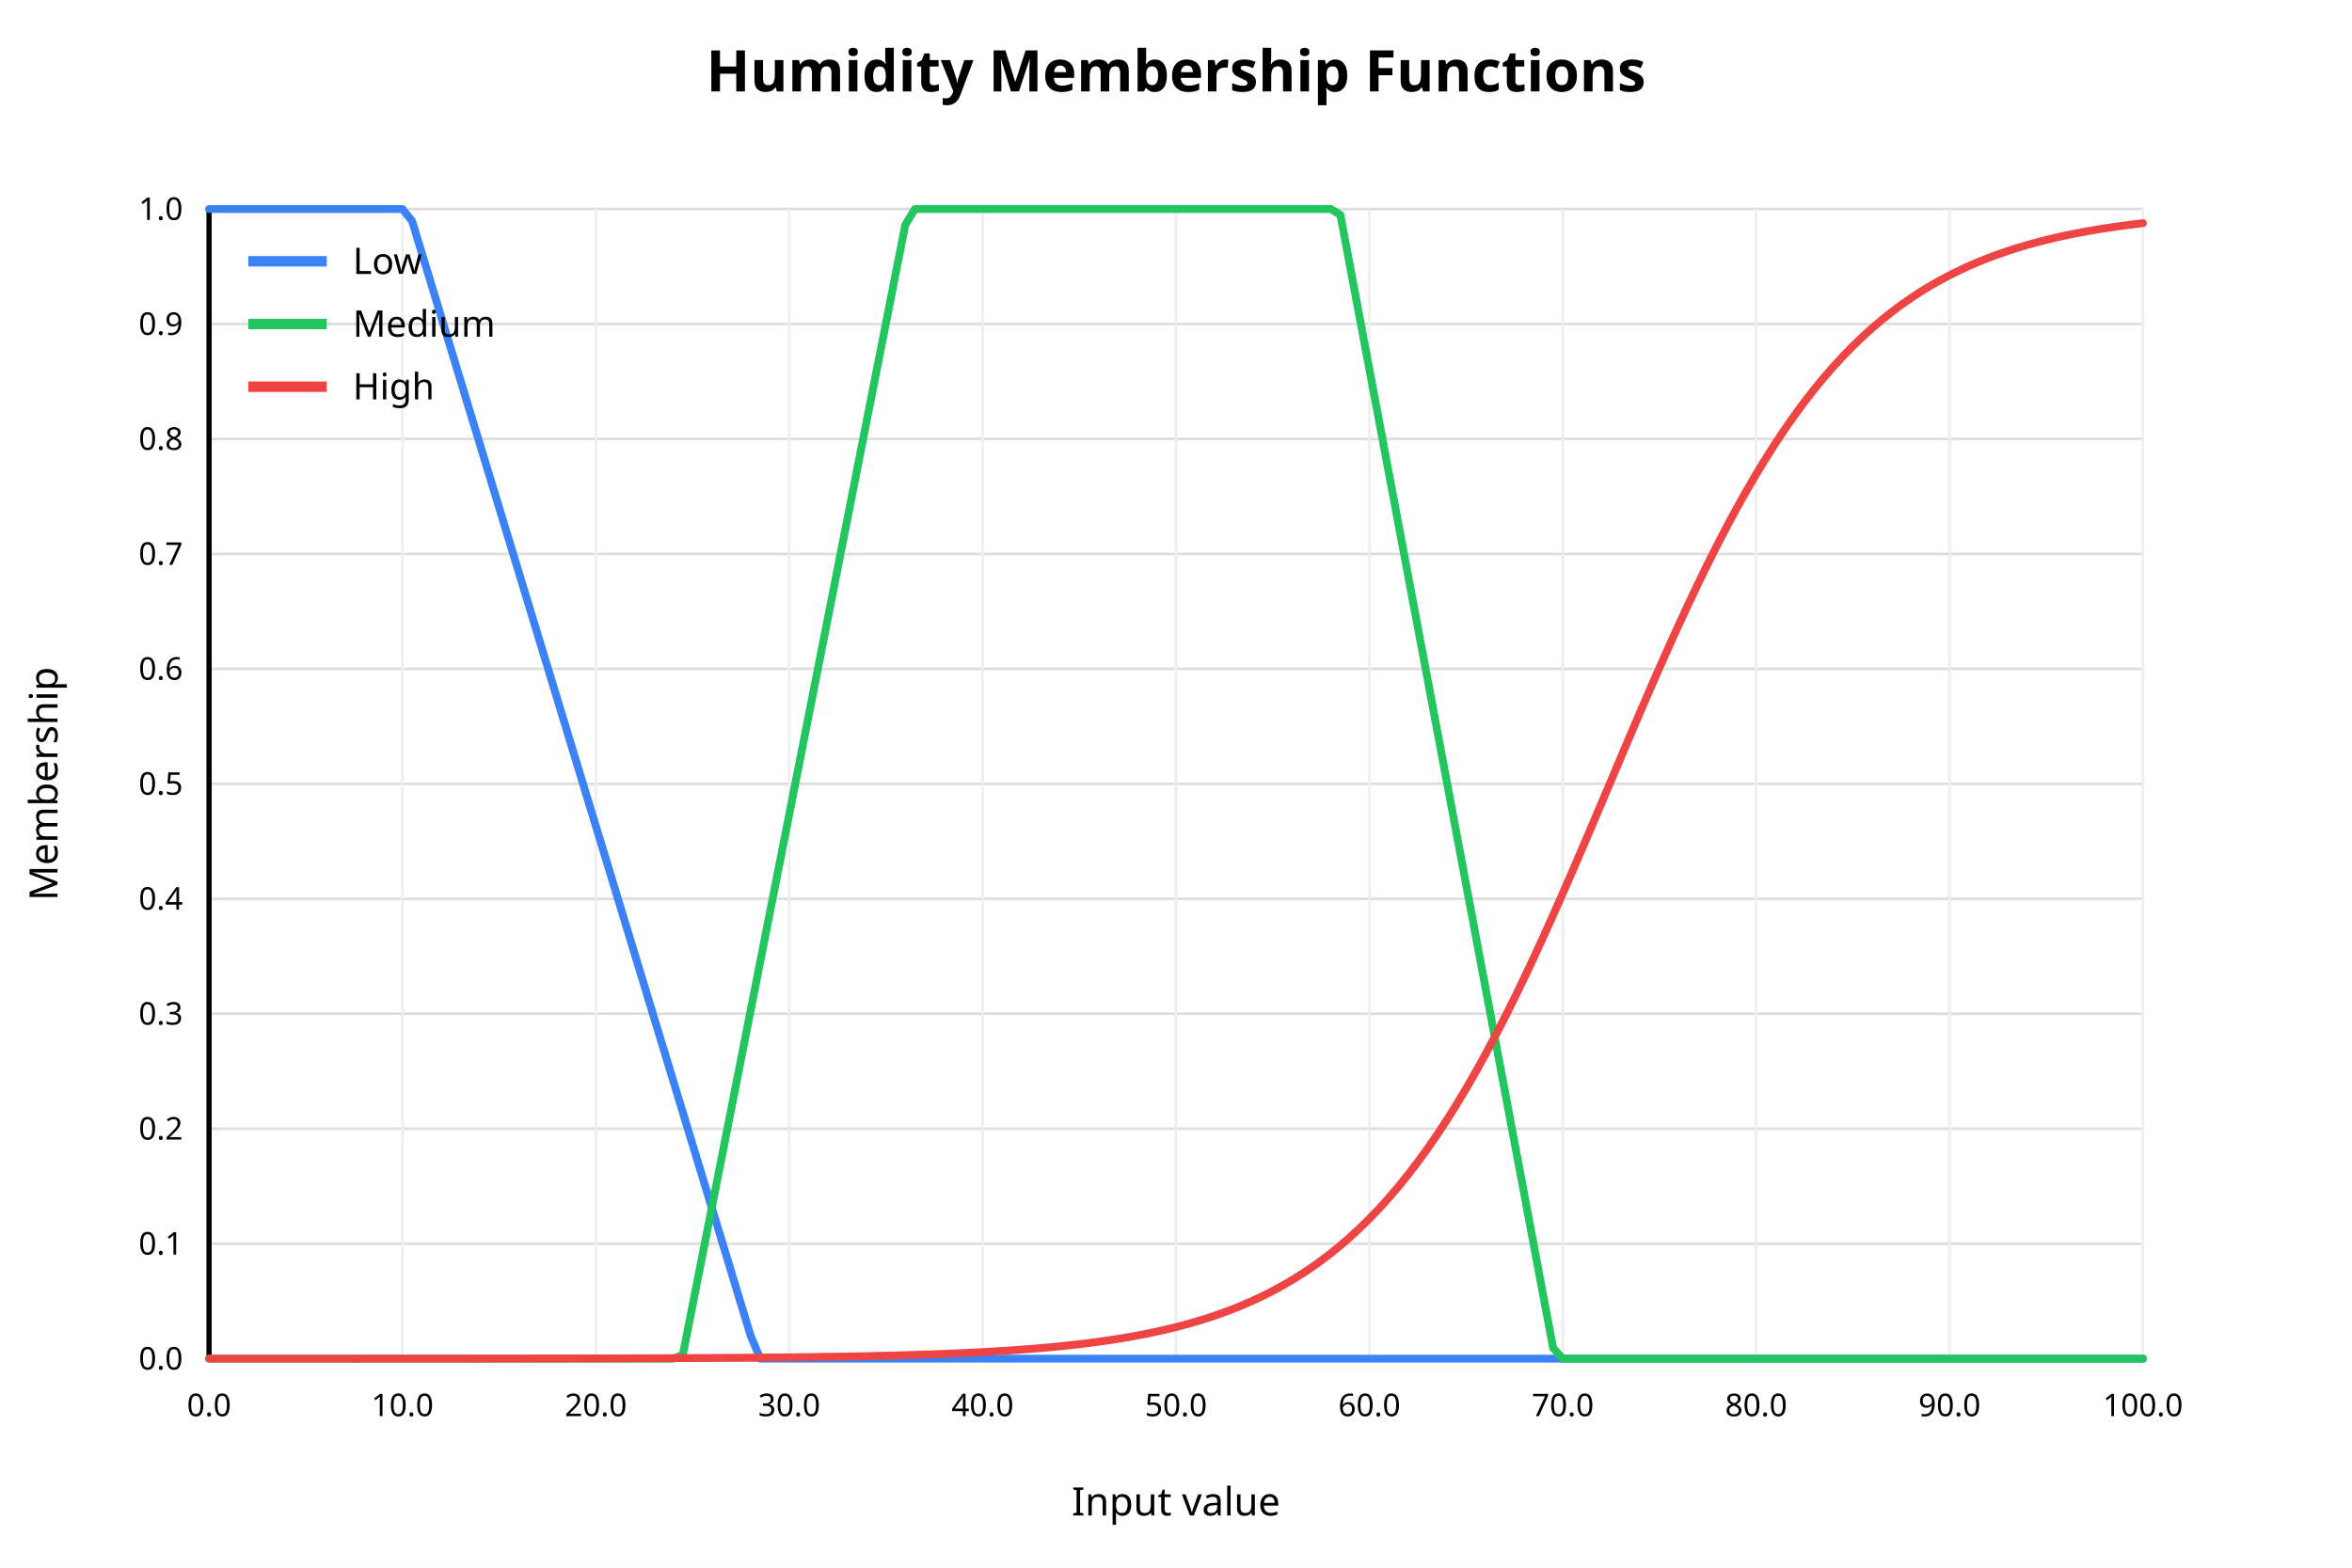
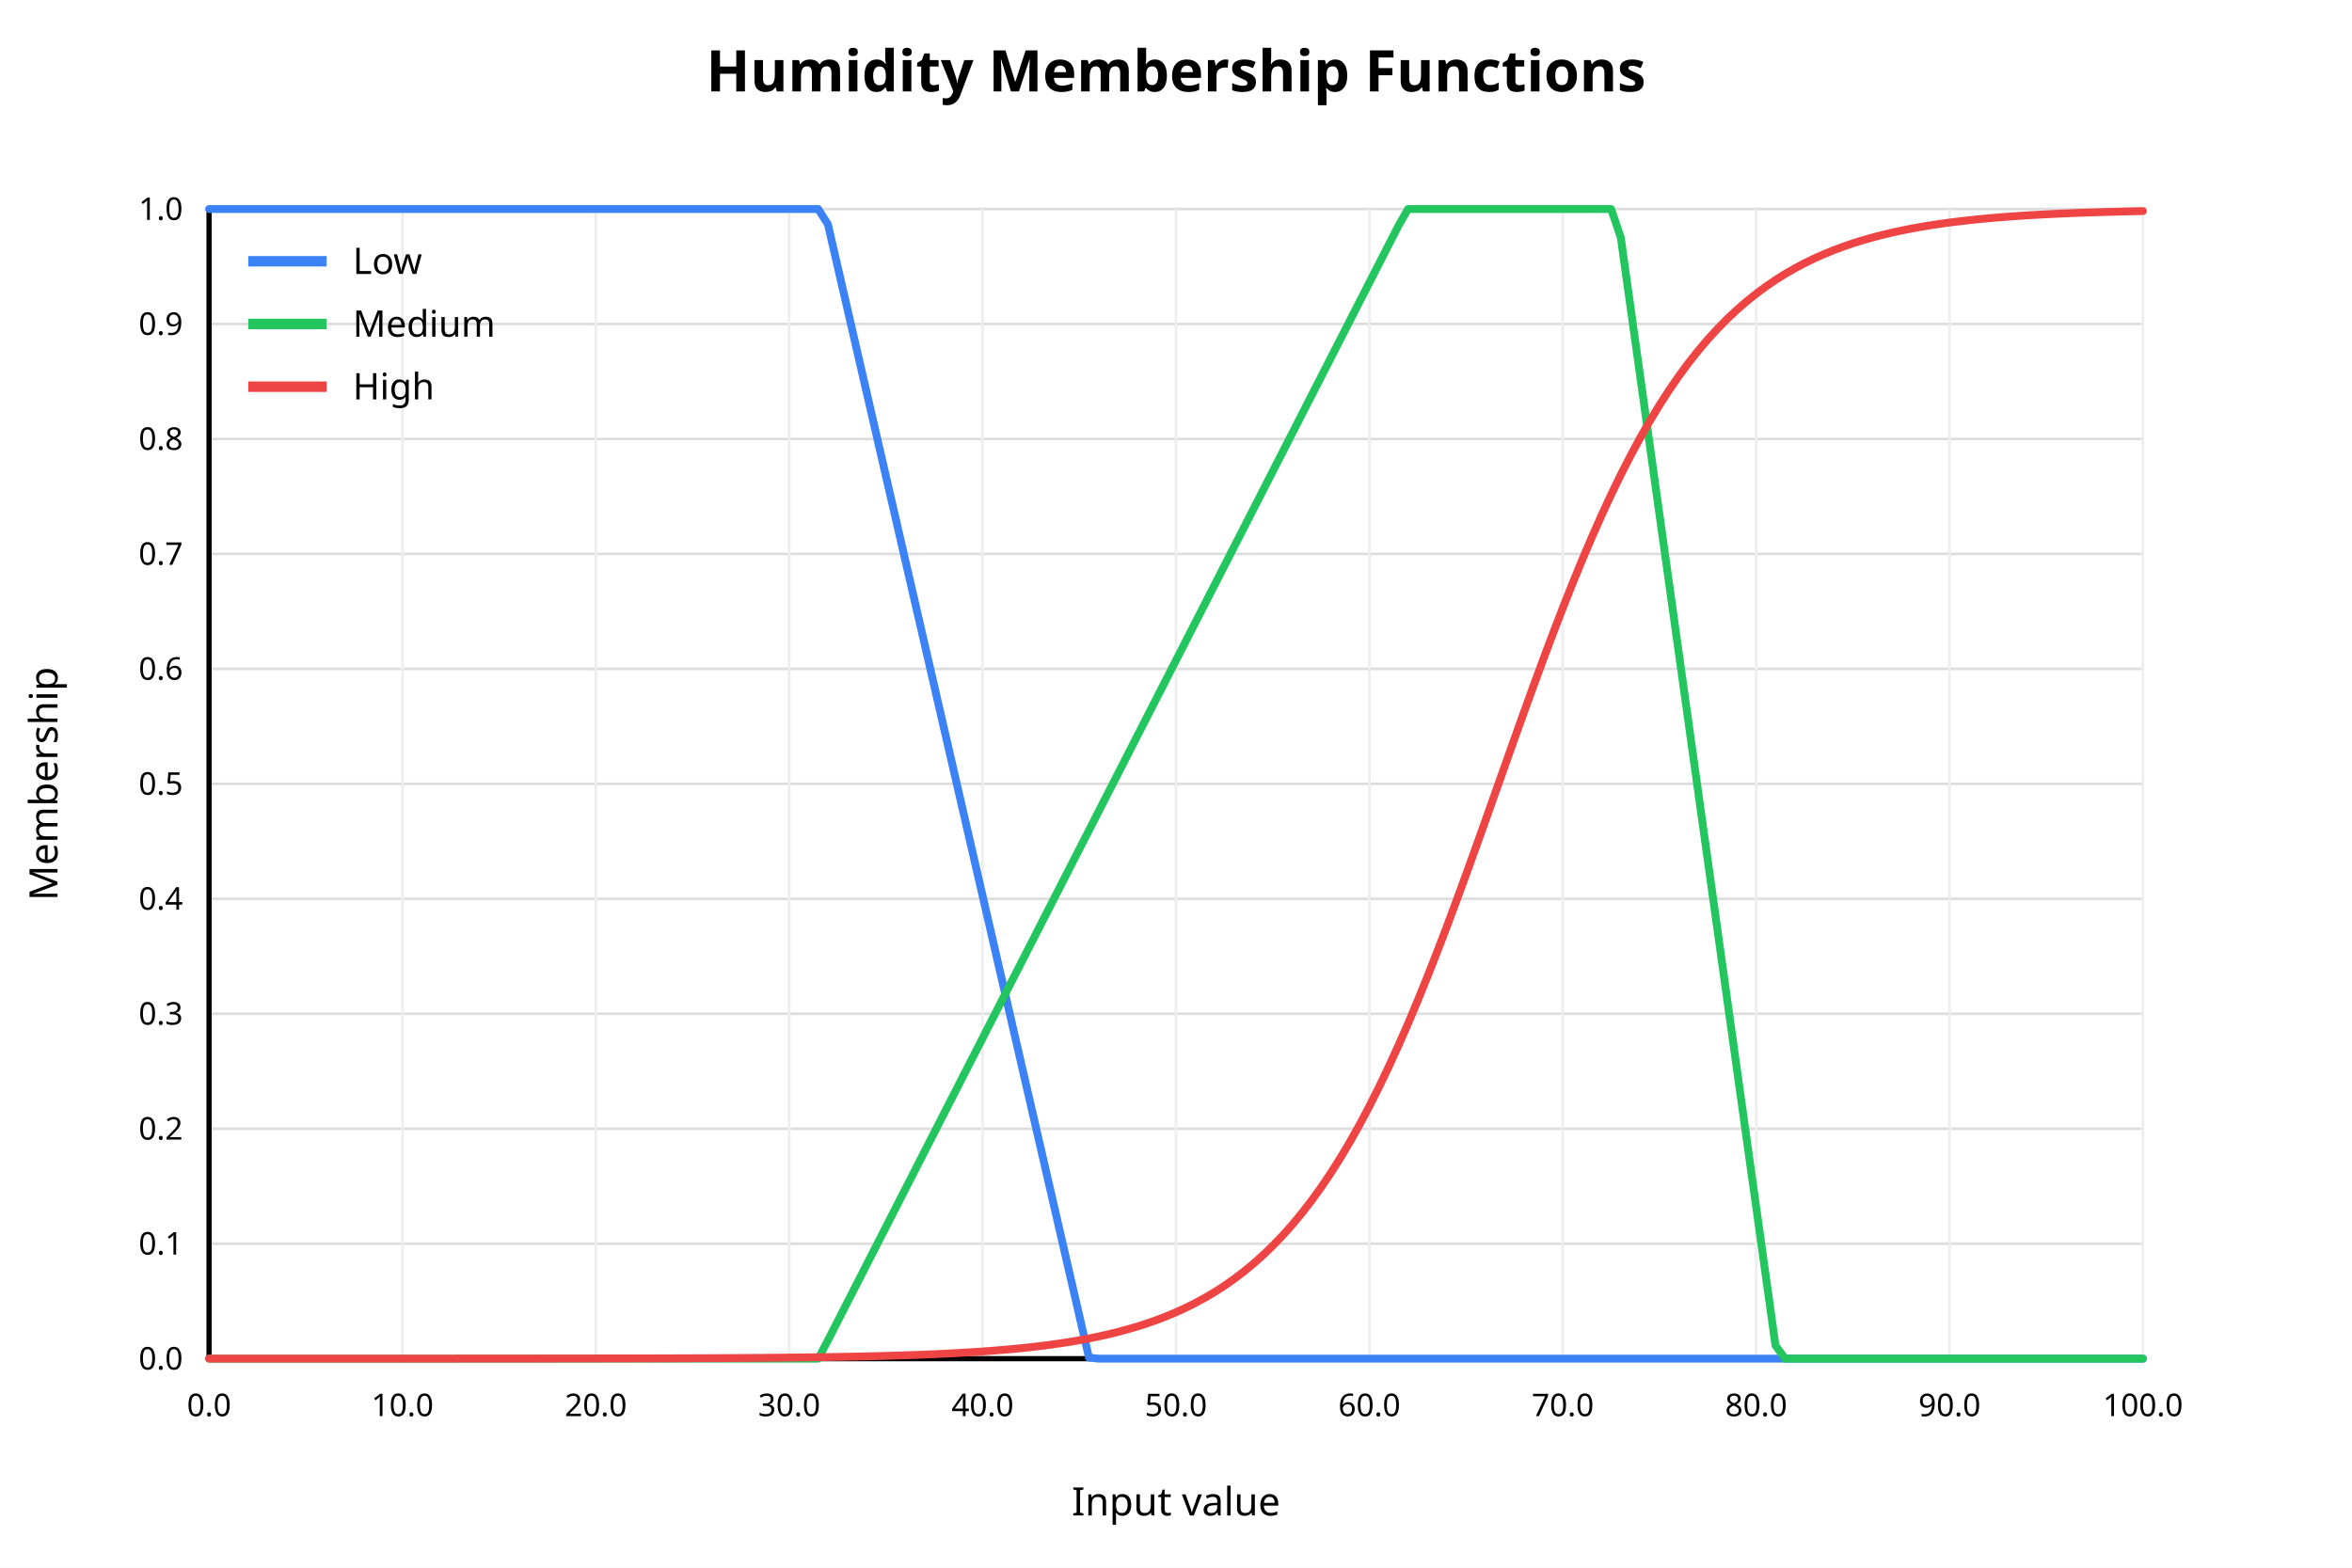
<svg xmlns="http://www.w3.org/2000/svg" width="900" height="600" viewBox="0 0 900 600">
  <rect x="0" y="0" width="900" height="600" fill="white" />
  <text x="450" y="35" text-anchor="middle" font-family="sans-serif" font-size="22" font-weight="bold" fill="black">Humidity Membership Functions</text>
  <line x1="80" y1="520.00" x2="820" y2="520.00" stroke="#dddddd" stroke-width="1" />
  <text x="70" y="520.00" text-anchor="end" dominant-baseline="middle" font-family="sans-serif" font-size="12" fill="black">0.0</text>
  <line x1="80" y1="476.00" x2="820" y2="476.00" stroke="#dddddd" stroke-width="1" />
  <text x="70" y="476.00" text-anchor="end" dominant-baseline="middle" font-family="sans-serif" font-size="12" fill="black">0.1</text>
  <line x1="80" y1="432.00" x2="820" y2="432.00" stroke="#dddddd" stroke-width="1" />
  <text x="70" y="432.00" text-anchor="end" dominant-baseline="middle" font-family="sans-serif" font-size="12" fill="black">0.2</text>
  <line x1="80" y1="388.00" x2="820" y2="388.00" stroke="#dddddd" stroke-width="1" />
  <text x="70" y="388.00" text-anchor="end" dominant-baseline="middle" font-family="sans-serif" font-size="12" fill="black">0.3</text>
  <line x1="80" y1="344.00" x2="820" y2="344.00" stroke="#dddddd" stroke-width="1" />
  <text x="70" y="344.00" text-anchor="end" dominant-baseline="middle" font-family="sans-serif" font-size="12" fill="black">0.4</text>
  <line x1="80" y1="300.00" x2="820" y2="300.00" stroke="#dddddd" stroke-width="1" />
  <text x="70" y="300.00" text-anchor="end" dominant-baseline="middle" font-family="sans-serif" font-size="12" fill="black">0.5</text>
  <line x1="80" y1="256.00" x2="820" y2="256.00" stroke="#dddddd" stroke-width="1" />
  <text x="70" y="256.00" text-anchor="end" dominant-baseline="middle" font-family="sans-serif" font-size="12" fill="black">0.6</text>
  <line x1="80" y1="212.00" x2="820" y2="212.00" stroke="#dddddd" stroke-width="1" />
  <text x="70" y="212.00" text-anchor="end" dominant-baseline="middle" font-family="sans-serif" font-size="12" fill="black">0.7</text>
  <line x1="80" y1="168.00" x2="820" y2="168.00" stroke="#dddddd" stroke-width="1" />
  <text x="70" y="168.00" text-anchor="end" dominant-baseline="middle" font-family="sans-serif" font-size="12" fill="black">0.8</text>
  <line x1="80" y1="124.00" x2="820" y2="124.00" stroke="#dddddd" stroke-width="1" />
  <text x="70" y="124.00" text-anchor="end" dominant-baseline="middle" font-family="sans-serif" font-size="12" fill="black">0.9</text>
  <line x1="80" y1="80.00" x2="820" y2="80.00" stroke="#dddddd" stroke-width="1" />
  <text x="70" y="80.00" text-anchor="end" dominant-baseline="middle" font-family="sans-serif" font-size="12" fill="black">1.0</text>
  <line x1="80.00" y1="80" x2="80.00" y2="520" stroke="#eeeeee" stroke-width="1" />
  <text x="80.00" y="542" text-anchor="middle" font-family="sans-serif" font-size="12" fill="black">0.0</text>
  <line x1="154.00" y1="80" x2="154.00" y2="520" stroke="#eeeeee" stroke-width="1" />
  <text x="154.00" y="542" text-anchor="middle" font-family="sans-serif" font-size="12" fill="black">10.0</text>
  <line x1="228.00" y1="80" x2="228.00" y2="520" stroke="#eeeeee" stroke-width="1" />
  <text x="228.00" y="542" text-anchor="middle" font-family="sans-serif" font-size="12" fill="black">20.0</text>
  <line x1="302.00" y1="80" x2="302.00" y2="520" stroke="#eeeeee" stroke-width="1" />
  <text x="302.00" y="542" text-anchor="middle" font-family="sans-serif" font-size="12" fill="black">30.0</text>
  <line x1="376.00" y1="80" x2="376.00" y2="520" stroke="#eeeeee" stroke-width="1" />
  <text x="376.00" y="542" text-anchor="middle" font-family="sans-serif" font-size="12" fill="black">40.0</text>
  <line x1="450.00" y1="80" x2="450.00" y2="520" stroke="#eeeeee" stroke-width="1" />
  <text x="450.00" y="542" text-anchor="middle" font-family="sans-serif" font-size="12" fill="black">50.0</text>
  <line x1="524.00" y1="80" x2="524.00" y2="520" stroke="#eeeeee" stroke-width="1" />
  <text x="524.00" y="542" text-anchor="middle" font-family="sans-serif" font-size="12" fill="black">60.0</text>
  <line x1="598.00" y1="80" x2="598.00" y2="520" stroke="#eeeeee" stroke-width="1" />
  <text x="598.00" y="542" text-anchor="middle" font-family="sans-serif" font-size="12" fill="black">70.0</text>
  <line x1="672.00" y1="80" x2="672.00" y2="520" stroke="#eeeeee" stroke-width="1" />
  <text x="672.00" y="542" text-anchor="middle" font-family="sans-serif" font-size="12" fill="black">80.0</text>
  <line x1="746.00" y1="80" x2="746.00" y2="520" stroke="#eeeeee" stroke-width="1" />
  <text x="746.00" y="542" text-anchor="middle" font-family="sans-serif" font-size="12" fill="black">90.0</text>
  <line x1="820.00" y1="80" x2="820.00" y2="520" stroke="#eeeeee" stroke-width="1" />
  <text x="820.00" y="542" text-anchor="middle" font-family="sans-serif" font-size="12" fill="black">100.0</text>
  <line x1="80" y1="520" x2="820" y2="520" stroke="black" stroke-width="2" />
  <line x1="80" y1="80" x2="80" y2="520" stroke="black" stroke-width="2" />
  <text x="450" y="580" text-anchor="middle" font-family="sans-serif" font-size="15" fill="black">Input value</text>
  <text x="22" y="300" text-anchor="middle" font-family="sans-serif" font-size="15" fill="black" transform="rotate(-90 22 300)">Membership</text>
-   <polyline fill="none" stroke="#3b82f6" stroke-width="3" stroke-linejoin="round" stroke-linecap="round" points="80.00,80.00 83.70,80.00 87.40,80.00 91.10,80.00 94.80,80.00 98.50,80.00 102.20,80.00 105.90,80.00 109.60,80.00 113.30,80.00 117.00,80.00 120.70,80.00 124.40,80.00 128.10,80.00 131.80,80.00 135.50,80.00 139.20,80.00 142.90,80.00 146.60,80.00 150.30,80.00 154.00,80.00 157.70,84.64 161.40,96.82 165.10,109.01 168.80,121.19 172.50,133.38 176.20,145.56 179.90,157.75 183.60,169.93 187.30,182.11 191.00,194.30 194.70,206.48 198.40,218.67 202.10,230.85 205.80,243.04 209.50,255.22 213.20,267.40 216.90,279.59 220.60,291.77 224.30,303.96 228.00,316.14 231.70,328.33 235.40,340.51 239.10,352.70 242.80,364.88 246.50,377.06 250.20,389.25 253.90,401.43 257.60,413.62 261.30,425.80 265.00,437.99 268.70,450.17 272.40,462.36 276.10,474.54 279.80,486.72 283.50,498.91 287.20,511.09 290.90,520.00 294.60,520.00 298.30,520.00 302.00,520.00 305.70,520.00 309.40,520.00 313.10,520.00 316.80,520.00 320.50,520.00 324.20,520.00 327.90,520.00 331.60,520.00 335.30,520.00 339.00,520.00 342.70,520.00 346.40,520.00 350.10,520.00 353.80,520.00 357.50,520.00 361.20,520.00 364.90,520.00 368.60,520.00 372.30,520.00 376.00,520.00 379.70,520.00 383.40,520.00 387.10,520.00 390.80,520.00 394.50,520.00 398.20,520.00 401.90,520.00 405.60,520.00 409.30,520.00 413.00,520.00 416.70,520.00 420.40,520.00 424.10,520.00 427.80,520.00 431.50,520.00 435.20,520.00 438.90,520.00 442.60,520.00 446.30,520.00 450.00,520.00 453.70,520.00 457.40,520.00 461.10,520.00 464.80,520.00 468.50,520.00 472.20,520.00 475.90,520.00 479.60,520.00 483.30,520.00 487.00,520.00 490.70,520.00 494.40,520.00 498.10,520.00 501.80,520.00 505.50,520.00 509.20,520.00 512.90,520.00 516.60,520.00 520.30,520.00 524.00,520.00 527.70,520.00 531.40,520.00 535.10,520.00 538.80,520.00 542.50,520.00 546.20,520.00 549.90,520.00 553.60,520.00 557.30,520.00 561.00,520.00 564.70,520.00 568.40,520.00 572.10,520.00 575.80,520.00 579.50,520.00 583.20,520.00 586.90,520.00 590.60,520.00 594.30,520.00 598.00,520.00 601.70,520.00 605.40,520.00 609.10,520.00 612.80,520.00 616.50,520.00 620.20,520.00 623.90,520.00 627.60,520.00 631.30,520.00 635.00,520.00 638.70,520.00 642.40,520.00 646.10,520.00 649.80,520.00 653.50,520.00 657.20,520.00 660.90,520.00 664.60,520.00 668.30,520.00 672.00,520.00 675.70,520.00 679.40,520.00 683.10,520.00 686.80,520.00 690.50,520.00 694.20,520.00 697.90,520.00 701.60,520.00 705.30,520.00 709.00,520.00 712.70,520.00 716.40,520.00 720.10,520.00 723.80,520.00 727.50,520.00 731.20,520.00 734.90,520.00 738.60,520.00 742.30,520.00 746.00,520.00 749.70,520.00 753.40,520.00 757.10,520.00 760.80,520.00 764.50,520.00 768.20,520.00 771.90,520.00 775.60,520.00 779.30,520.00 783.00,520.00 786.70,520.00 790.40,520.00 794.10,520.00 797.80,520.00 801.50,520.00 805.20,520.00 808.90,520.00 812.60,520.00 816.30,520.00 820.00,520.00" />
+   <polyline fill="none" stroke="#3b82f6" stroke-width="3" stroke-linejoin="round" stroke-linecap="round" points="80.00,80.00 83.70,80.00 87.40,80.00 91.10,80.00 94.80,80.00 98.50,80.00 102.20,80.00 105.90,80.00 109.60,80.00 113.30,80.00 117.00,80.00 120.70,80.00 124.40,80.00 128.10,80.00 131.80,80.00 135.50,80.00 139.20,80.00 142.90,80.00 146.60,80.00 150.30,80.00 154.00,80.00 157.70,80.00 161.40,80.00 165.10,80.00 168.80,80.00 172.50,80.00 176.20,80.00 179.90,80.00 183.60,80.00 187.30,80.00 191.00,80.00 194.70,80.00 198.40,80.00 202.10,80.00 205.80,80.00 209.50,80.00 213.20,80.00 216.90,80.00 220.60,80.00 224.30,80.00 228.00,80.00 231.70,80.00 235.40,80.00 239.10,80.00 242.80,80.00 246.50,80.00 250.20,80.00 253.90,80.00 257.60,80.00 261.30,80.00 265.00,80.00 268.70,80.00 272.40,80.00 276.10,80.00 279.80,80.00 283.50,80.00 287.20,80.00 290.90,80.00 294.60,80.00 298.30,80.00 302.00,80.00 305.70,80.00 309.40,80.00 313.10,80.00 316.80,85.85 320.50,101.91 324.20,117.98 327.90,134.04 331.60,150.11 335.30,166.17 339.00,182.24 342.70,198.30 346.40,214.37 350.10,230.43 353.80,246.50 357.50,262.56 361.20,278.63 364.90,294.70 368.60,310.76 372.30,326.83 376.00,342.89 379.70,358.96 383.40,375.02 387.10,391.09 390.80,407.15 394.50,423.22 398.20,439.28 401.90,455.35 405.60,471.41 409.30,487.48 413.00,503.54 416.70,519.61 420.40,520.00 424.10,520.00 427.80,520.00 431.50,520.00 435.20,520.00 438.90,520.00 442.60,520.00 446.30,520.00 450.00,520.00 453.70,520.00 457.40,520.00 461.10,520.00 464.80,520.00 468.50,520.00 472.20,520.00 475.90,520.00 479.60,520.00 483.30,520.00 487.00,520.00 490.70,520.00 494.40,520.00 498.10,520.00 501.80,520.00 505.50,520.00 509.20,520.00 512.90,520.00 516.60,520.00 520.30,520.00 524.00,520.00 527.70,520.00 531.40,520.00 535.10,520.00 538.80,520.00 542.50,520.00 546.20,520.00 549.90,520.00 553.60,520.00 557.30,520.00 561.00,520.00 564.70,520.00 568.40,520.00 572.10,520.00 575.80,520.00 579.50,520.00 583.20,520.00 586.90,520.00 590.60,520.00 594.30,520.00 598.00,520.00 601.70,520.00 605.40,520.00 609.10,520.00 612.80,520.00 616.50,520.00 620.20,520.00 623.90,520.00 627.60,520.00 631.30,520.00 635.00,520.00 638.70,520.00 642.40,520.00 646.10,520.00 649.80,520.00 653.50,520.00 657.20,520.00 660.90,520.00 664.60,520.00 668.30,520.00 672.00,520.00 675.70,520.00 679.40,520.00 683.10,520.00 686.80,520.00 690.50,520.00 694.20,520.00 697.90,520.00 701.60,520.00 705.30,520.00 709.00,520.00 712.70,520.00 716.40,520.00 720.10,520.00 723.80,520.00 727.50,520.00 731.20,520.00 734.90,520.00 738.60,520.00 742.30,520.00 746.00,520.00 749.70,520.00 753.40,520.00 757.10,520.00 760.80,520.00 764.50,520.00 768.20,520.00 771.90,520.00 775.60,520.00 779.30,520.00 783.00,520.00 786.70,520.00 790.40,520.00 794.10,520.00 797.80,520.00 801.50,520.00 805.20,520.00 808.90,520.00 812.60,520.00 816.30,520.00 820.00,520.00" />
  <line x1="95" y1="100" x2="125" y2="100" stroke="#3b82f6" stroke-width="4" />
  <text x="135" y="100" dominant-baseline="middle" font-family="sans-serif" font-size="14" fill="black">Low</text>
-   <polyline fill="none" stroke="#22c55e" stroke-width="3" stroke-linejoin="round" stroke-linecap="round" points="80.00,520.00 83.70,520.00 87.40,520.00 91.10,520.00 94.80,520.00 98.50,520.00 102.20,520.00 105.90,520.00 109.60,520.00 113.30,520.00 117.00,520.00 120.70,520.00 124.40,520.00 128.10,520.00 131.80,520.00 135.50,520.00 139.20,520.00 142.90,520.00 146.60,520.00 150.30,520.00 154.00,520.00 157.70,520.00 161.40,520.00 165.10,520.00 168.80,520.00 172.50,520.00 176.20,520.00 179.90,520.00 183.60,520.00 187.30,520.00 191.00,520.00 194.70,520.00 198.40,520.00 202.10,520.00 205.80,520.00 209.50,520.00 213.20,520.00 216.90,520.00 220.60,520.00 224.30,520.00 228.00,520.00 231.70,520.00 235.40,520.00 239.10,520.00 242.80,520.00 246.50,520.00 250.20,520.00 253.90,520.00 257.60,520.00 261.30,518.47 265.00,499.67 268.70,480.87 272.40,462.07 276.10,443.27 279.80,424.48 283.50,405.68 287.20,386.88 290.90,368.08 294.60,349.28 298.30,330.49 302.00,311.69 305.70,292.89 309.40,274.09 313.10,255.29 316.80,236.49 320.50,217.70 324.20,198.90 327.90,180.10 331.60,161.30 335.30,142.50 339.00,123.71 342.70,104.91 346.40,86.11 350.10,80.00 353.80,80.00 357.50,80.00 361.20,80.00 364.90,80.00 368.60,80.00 372.30,80.00 376.00,80.00 379.70,80.00 383.40,80.00 387.10,80.00 390.80,80.00 394.50,80.00 398.20,80.00 401.90,80.00 405.60,80.00 409.30,80.00 413.00,80.00 416.70,80.00 420.40,80.00 424.10,80.00 427.80,80.00 431.50,80.00 435.20,80.00 438.90,80.00 442.60,80.00 446.30,80.00 450.00,80.00 453.70,80.00 457.40,80.00 461.10,80.00 464.80,80.00 468.50,80.00 472.20,80.00 475.90,80.00 479.60,80.00 483.30,80.00 487.00,80.00 490.70,80.00 494.40,80.00 498.10,80.00 501.80,80.00 505.50,80.00 509.20,80.00 512.90,82.23 516.60,101.94 520.30,121.66 524.00,141.37 527.70,161.08 531.40,180.79 535.10,200.51 538.80,220.22 542.50,239.93 546.20,259.64 549.90,279.36 553.60,299.07 557.30,318.78 561.00,338.49 564.70,358.21 568.40,377.92 572.10,397.63 575.80,417.35 579.50,437.06 583.20,456.77 586.90,476.48 590.60,496.20 594.30,515.91 598.00,520.00 601.70,520.00 605.40,520.00 609.10,520.00 612.80,520.00 616.50,520.00 620.20,520.00 623.90,520.00 627.60,520.00 631.30,520.00 635.00,520.00 638.70,520.00 642.40,520.00 646.10,520.00 649.80,520.00 653.50,520.00 657.20,520.00 660.90,520.00 664.60,520.00 668.30,520.00 672.00,520.00 675.70,520.00 679.40,520.00 683.10,520.00 686.80,520.00 690.50,520.00 694.20,520.00 697.90,520.00 701.60,520.00 705.30,520.00 709.00,520.00 712.70,520.00 716.40,520.00 720.10,520.00 723.80,520.00 727.50,520.00 731.20,520.00 734.90,520.00 738.60,520.00 742.30,520.00 746.00,520.00 749.70,520.00 753.40,520.00 757.10,520.00 760.80,520.00 764.50,520.00 768.20,520.00 771.90,520.00 775.60,520.00 779.30,520.00 783.00,520.00 786.70,520.00 790.40,520.00 794.10,520.00 797.80,520.00 801.50,520.00 805.20,520.00 808.90,520.00 812.60,520.00 816.30,520.00 820.00,520.00" />
+   <polyline fill="none" stroke="#22c55e" stroke-width="3" stroke-linejoin="round" stroke-linecap="round" points="80.00,520.00 83.70,520.00 87.40,520.00 91.10,520.00 94.80,520.00 98.50,520.00 102.20,520.00 105.90,520.00 109.60,520.00 113.30,520.00 117.00,520.00 120.70,520.00 124.40,520.00 128.10,520.00 131.80,520.00 135.50,520.00 139.20,520.00 142.90,520.00 146.60,520.00 150.30,520.00 154.00,520.00 157.70,520.00 161.40,520.00 165.10,520.00 168.80,520.00 172.50,520.00 176.20,520.00 179.90,520.00 183.60,520.00 187.30,520.00 191.00,520.00 194.70,520.00 198.40,520.00 202.10,520.00 205.80,520.00 209.50,520.00 213.20,520.00 216.90,520.00 220.60,520.00 224.30,520.00 228.00,520.00 231.70,520.00 235.40,520.00 239.10,520.00 242.80,520.00 246.50,520.00 250.20,520.00 253.90,520.00 257.60,520.00 261.30,520.00 265.00,520.00 268.70,520.00 272.40,520.00 276.10,520.00 279.80,520.00 283.50,520.00 287.20,520.00 290.90,520.00 294.60,520.00 298.30,520.00 302.00,520.00 305.70,520.00 309.40,520.00 313.10,520.00 316.80,512.99 320.50,505.76 324.20,498.53 327.90,491.30 331.60,484.07 335.30,476.84 339.00,469.61 342.70,462.38 346.40,455.15 350.10,447.92 353.80,440.69 357.50,433.46 361.20,426.23 364.90,419.00 368.60,411.77 372.30,404.55 376.00,397.32 379.70,390.09 383.40,382.86 387.10,375.63 390.80,368.40 394.50,361.17 398.20,353.94 401.90,346.71 405.60,339.48 409.30,332.25 413.00,325.02 416.70,317.79 420.40,310.56 424.10,303.33 427.80,296.10 431.50,288.87 435.20,281.64 438.90,274.41 442.60,267.18 446.30,259.95 450.00,252.72 453.70,245.50 457.40,238.27 461.10,231.04 464.80,223.81 468.50,216.58 472.20,209.35 475.90,202.12 479.60,194.89 483.30,187.66 487.00,180.43 490.70,173.20 494.40,165.97 498.10,158.74 501.80,151.51 505.50,144.28 509.20,137.05 512.90,129.82 516.60,122.59 520.30,115.36 524.00,108.13 527.70,100.90 531.40,93.68 535.10,86.45 538.80,80.00 542.50,80.00 546.20,80.00 549.90,80.00 553.60,80.00 557.30,80.00 561.00,80.00 564.70,80.00 568.40,80.00 572.10,80.00 575.80,80.00 579.50,80.00 583.20,80.00 586.90,80.00 590.60,80.00 594.30,80.00 598.00,80.00 601.70,80.00 605.40,80.00 609.10,80.00 612.80,80.00 616.50,80.00 620.20,90.89 623.90,117.40 627.60,143.90 631.30,170.41 635.00,196.91 638.70,223.42 642.40,249.93 646.10,276.43 649.80,302.94 653.50,329.44 657.20,355.95 660.90,382.45 664.60,408.96 668.30,435.47 672.00,461.97 675.70,488.48 679.40,514.98 683.10,520.00 686.80,520.00 690.50,520.00 694.20,520.00 697.90,520.00 701.60,520.00 705.30,520.00 709.00,520.00 712.70,520.00 716.40,520.00 720.10,520.00 723.80,520.00 727.50,520.00 731.20,520.00 734.90,520.00 738.60,520.00 742.30,520.00 746.00,520.00 749.70,520.00 753.40,520.00 757.10,520.00 760.80,520.00 764.50,520.00 768.20,520.00 771.90,520.00 775.60,520.00 779.30,520.00 783.00,520.00 786.70,520.00 790.40,520.00 794.10,520.00 797.80,520.00 801.50,520.00 805.20,520.00 808.90,520.00 812.60,520.00 816.30,520.00 820.00,520.00" />
  <line x1="95" y1="124" x2="125" y2="124" stroke="#22c55e" stroke-width="4" />
  <text x="135" y="124" dominant-baseline="middle" font-family="sans-serif" font-size="14" fill="black">Medium</text>
-   <polyline fill="none" stroke="#ef4444" stroke-width="3" stroke-linejoin="round" stroke-linecap="round" points="80.00,520.00 83.70,520.00 87.40,519.99 91.10,519.99 94.80,519.99 98.50,519.99 102.20,519.99 105.90,519.99 109.60,519.99 113.30,519.99 117.00,519.99 120.70,519.99 124.40,519.99 128.10,519.99 131.80,519.99 135.50,519.99 139.20,519.98 142.90,519.98 146.60,519.98 150.30,519.98 154.00,519.98 157.70,519.98 161.40,519.97 165.10,519.97 168.80,519.97 172.50,519.97 176.20,519.97 179.90,519.96 183.60,519.96 187.30,519.96 191.00,519.95 194.70,519.95 198.40,519.94 202.10,519.94 205.80,519.93 209.50,519.93 213.20,519.92 216.90,519.92 220.60,519.91 224.30,519.90 228.00,519.89 231.70,519.89 235.40,519.88 239.10,519.87 242.80,519.86 246.50,519.84 250.20,519.83 253.90,519.82 257.60,519.80 261.30,519.78 265.00,519.77 268.70,519.75 272.40,519.73 276.10,519.70 279.80,519.68 283.50,519.65 287.20,519.62 290.90,519.59 294.60,519.56 298.30,519.52 302.00,519.48 305.70,519.44 309.40,519.39 313.10,519.34 316.80,519.29 320.50,519.23 324.20,519.17 327.90,519.10 331.60,519.03 335.30,518.95 339.00,518.86 342.70,518.76 346.40,518.66 350.10,518.55 353.80,518.43 357.50,518.30 361.20,518.16 364.90,518.01 368.60,517.85 372.30,517.67 376.00,517.48 379.70,517.27 383.40,517.05 387.10,516.81 390.80,516.54 394.50,516.26 398.20,515.95 401.90,515.62 405.60,515.26 409.30,514.87 413.00,514.46 416.70,514.00 420.40,513.51 424.10,512.99 427.80,512.42 431.50,511.80 435.20,511.14 438.90,510.42 442.60,509.64 446.30,508.81 450.00,507.91 453.70,506.94 457.40,505.89 461.10,504.76 464.80,503.55 468.50,502.24 472.20,500.84 475.90,499.32 479.60,497.70 483.30,495.95 487.00,494.08 490.70,492.07 494.40,489.92 498.10,487.61 501.80,485.15 505.50,482.51 509.20,479.69 512.90,476.68 516.60,473.47 520.30,470.06 524.00,466.43 527.70,462.58 531.40,458.49 535.10,454.16 538.80,449.58 542.50,444.75 546.20,439.66 549.90,434.31 553.60,428.69 557.30,422.80 561.00,416.64 564.70,410.22 568.40,403.54 572.10,396.61 575.80,389.43 579.50,382.01 583.20,374.37 586.90,366.52 590.60,358.48 594.30,350.27 598.00,341.91 601.70,333.42 605.40,324.83 609.10,316.16 612.80,307.44 616.50,298.69 620.20,289.95 623.90,281.25 627.60,272.60 631.30,264.03 635.00,255.58 638.70,247.26 642.40,239.10 646.10,231.12 649.80,223.33 653.50,215.75 657.20,208.40 660.90,201.30 664.60,194.44 668.30,187.83 672.00,181.49 675.70,175.42 679.40,169.61 683.10,164.07 686.80,158.79 690.50,153.78 694.20,149.02 697.90,144.52 701.60,140.27 705.30,136.25 709.00,132.46 712.70,128.90 716.40,125.55 720.10,122.40 723.80,119.45 727.50,116.69 731.20,114.10 734.90,111.68 738.60,109.42 742.30,107.31 746.00,105.35 749.70,103.51 753.40,101.80 757.10,100.21 760.80,98.73 764.50,97.36 768.20,96.08 771.90,94.89 775.60,93.79 779.30,92.77 783.00,91.82 786.70,90.94 790.40,90.12 794.10,89.36 797.80,88.66 801.50,88.01 805.20,87.41 808.90,86.85 812.60,86.34 816.30,85.86 820.00,85.42" />
+   <polyline fill="none" stroke="#ef4444" stroke-width="3" stroke-linejoin="round" stroke-linecap="round" points="80.00,520.00 83.70,520.00 87.40,520.00 91.10,520.00 94.80,520.00 98.50,520.00 102.20,520.00 105.90,520.00 109.60,520.00 113.30,520.00 117.00,520.00 120.70,520.00 124.40,520.00 128.10,520.00 131.80,519.99 135.50,519.99 139.20,519.99 142.90,519.99 146.60,519.99 150.30,519.99 154.00,519.99 157.70,519.99 161.40,519.99 165.10,519.99 168.80,519.99 172.50,519.99 176.20,519.98 179.90,519.98 183.60,519.98 187.30,519.98 191.00,519.98 194.70,519.97 198.40,519.97 202.10,519.97 205.80,519.96 209.50,519.96 213.20,519.96 216.90,519.95 220.60,519.95 224.30,519.94 228.00,519.94 231.70,519.93 235.40,519.93 239.10,519.92 242.80,519.91 246.50,519.90 250.20,519.89 253.90,519.88 257.60,519.87 261.30,519.85 265.00,519.84 268.70,519.82 272.40,519.81 276.10,519.79 279.80,519.77 283.50,519.74 287.20,519.72 290.90,519.69 294.60,519.66 298.30,519.62 302.00,519.59 305.70,519.54 309.40,519.50 313.10,519.45 316.80,519.39 320.50,519.33 324.20,519.27 327.90,519.20 331.60,519.12 335.30,519.03 339.00,518.93 342.70,518.82 346.40,518.71 350.10,518.58 353.80,518.44 357.50,518.28 361.20,518.11 364.90,517.93 368.60,517.72 372.30,517.49 376.00,517.25 379.70,516.97 383.40,516.67 387.10,516.35 390.80,515.99 394.50,515.59 398.20,515.15 401.90,514.68 405.60,514.15 409.30,513.58 413.00,512.95 416.70,512.26 420.40,511.50 424.10,510.68 427.80,509.77 431.50,508.77 435.20,507.69 438.90,506.50 442.60,505.20 446.30,503.78 450.00,502.23 453.70,500.53 457.40,498.69 461.10,496.68 464.80,494.49 468.50,492.11 472.20,489.52 475.90,486.71 479.60,483.67 483.30,480.37 487.00,476.81 490.70,472.97 494.40,468.83 498.10,464.37 501.80,459.59 505.50,454.47 509.20,448.99 512.90,443.15 516.60,436.94 520.30,430.35 524.00,423.38 527.70,416.02 531.40,408.29 535.10,400.19 538.80,391.73 542.50,382.93 546.20,373.81 549.90,364.40 553.60,354.72 557.30,344.80 561.00,334.70 564.70,324.44 568.40,314.07 572.10,303.64 575.80,293.20 579.50,282.78 583.20,272.44 586.90,262.22 590.60,252.17 594.30,242.33 598.00,232.72 601.70,223.39 605.40,214.37 609.10,205.67 612.80,197.32 616.50,189.33 620.20,181.71 623.90,174.47 627.60,167.62 631.30,161.14 635.00,155.04 638.70,149.31 642.40,143.95 646.10,138.93 649.80,134.25 653.50,129.89 657.20,125.84 660.90,122.08 664.60,118.60 668.30,115.39 672.00,112.42 675.70,109.68 679.40,107.15 683.10,104.83 686.80,102.70 690.50,100.74 694.20,98.94 697.90,97.29 701.60,95.78 705.30,94.40 709.00,93.13 712.70,91.97 716.40,90.92 720.10,89.95 723.80,89.07 727.50,88.26 731.20,87.52 734.90,86.85 738.60,86.24 742.30,85.68 746.00,85.17 749.70,84.71 753.40,84.29 757.10,83.90 760.80,83.55 764.50,83.23 768.20,82.94 771.90,82.68 775.60,82.43 779.30,82.22 783.00,82.02 786.70,81.83 790.40,81.67 794.10,81.52 797.80,81.38 801.50,81.26 805.20,81.14 808.90,81.04 812.60,80.94 816.30,80.86 820.00,80.78" />
  <line x1="95" y1="148" x2="125" y2="148" stroke="#ef4444" stroke-width="4" />
  <text x="135" y="148" dominant-baseline="middle" font-family="sans-serif" font-size="14" fill="black">High</text>
</svg>
